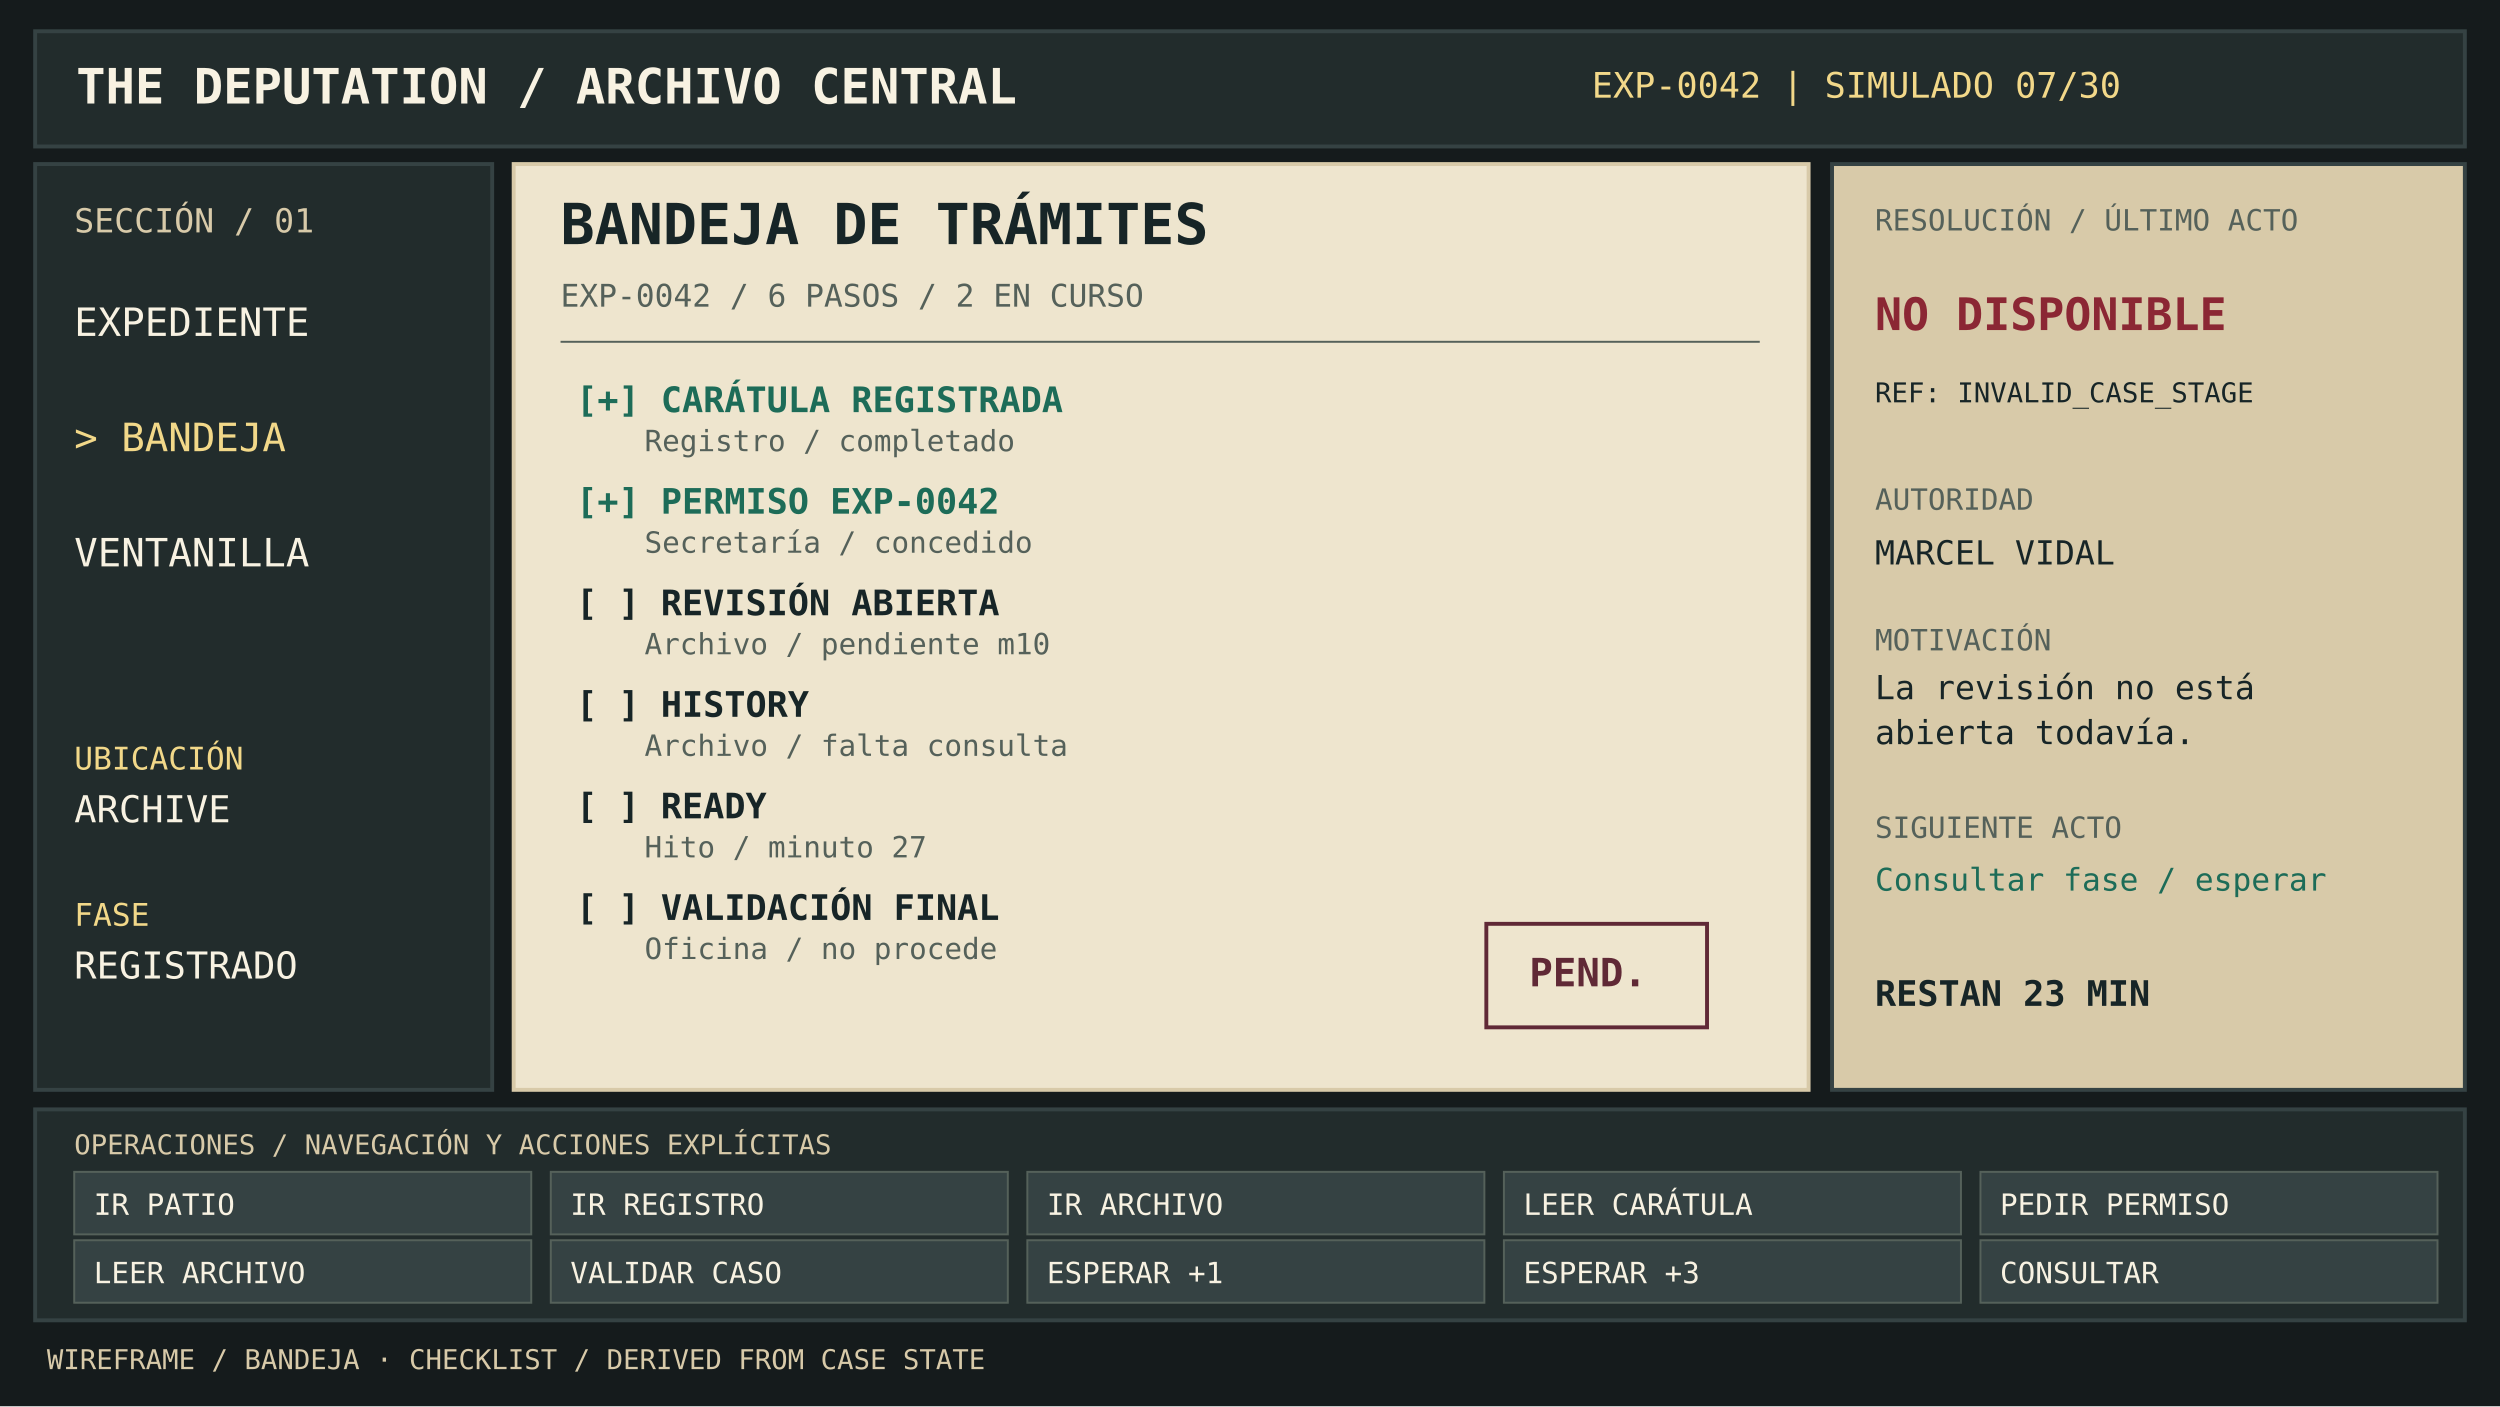
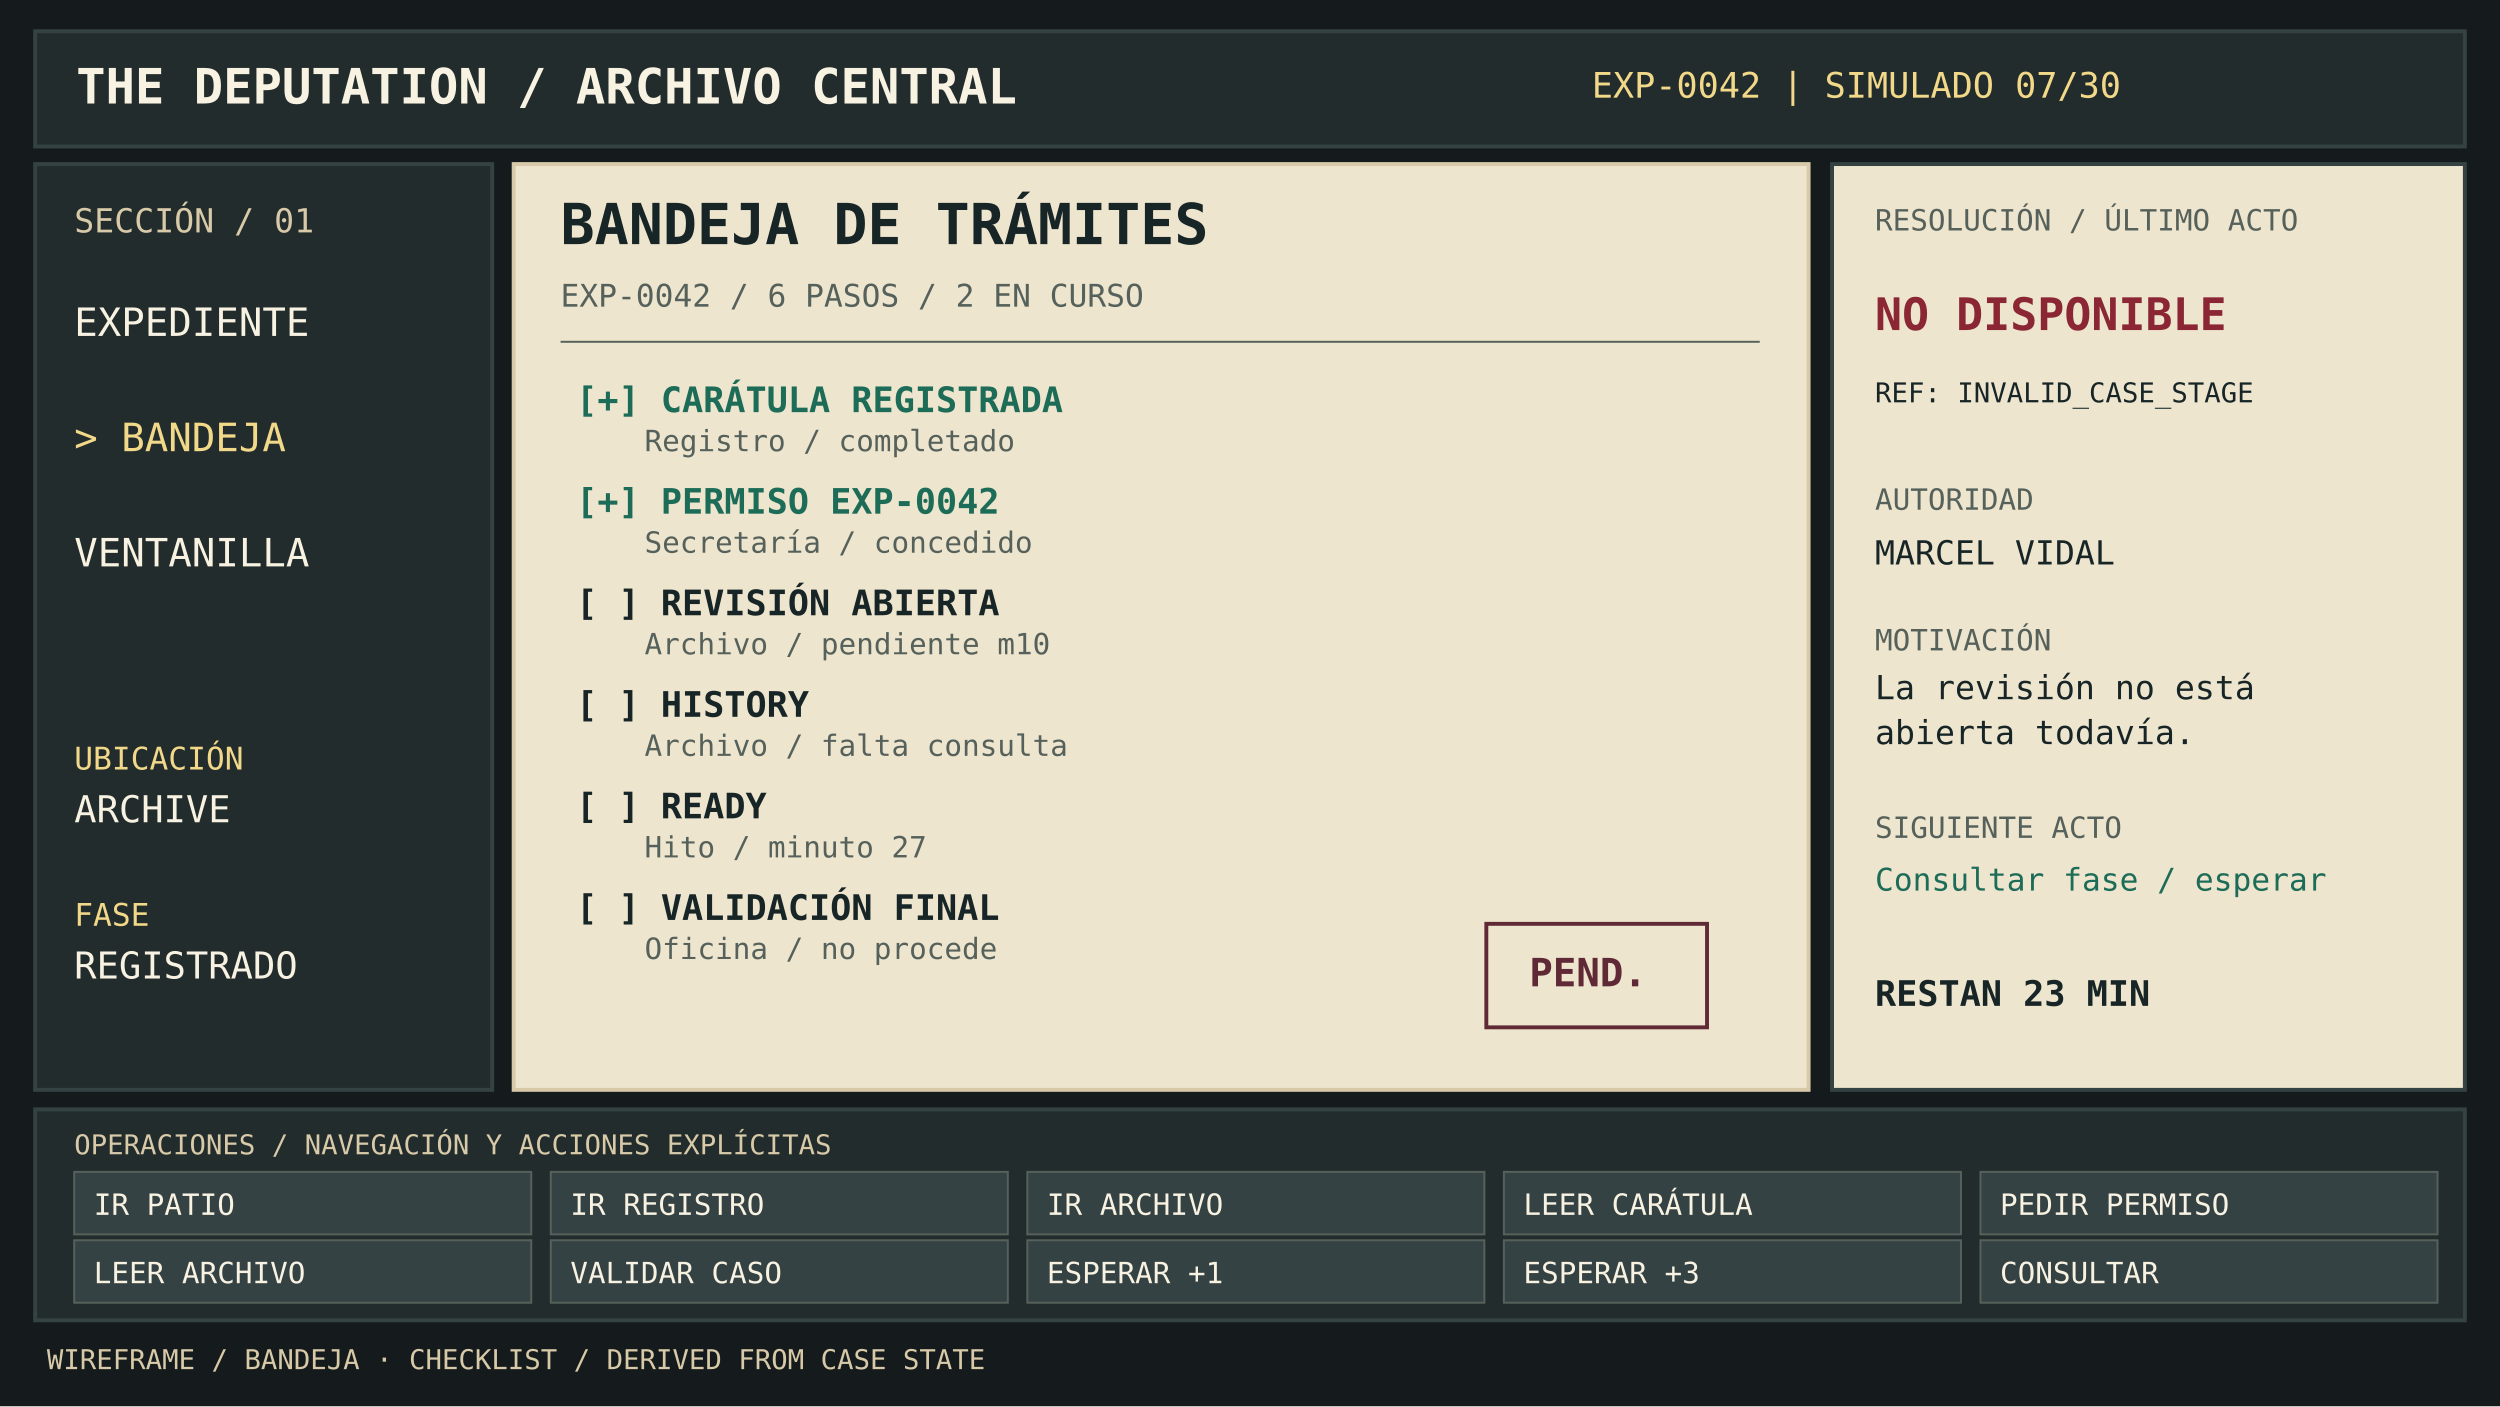
<svg xmlns="http://www.w3.org/2000/svg" width="1280" height="720" viewBox="0 0 1280 720" role="img" aria-label="THE DEPUTATION — BANDEJA">
  <rect x="0" y="0" width="1280" height="720" fill="#151B1C" stroke="none" stroke-width="1" />
  <rect x="18" y="16" width="1244" height="59" fill="#222C2C" stroke="#354243" stroke-width="2" />
  <text x="39" y="53" font-family="DejaVu Sans Mono,Liberation Mono,monospace" font-size="25" font-weight="700" fill="#F8F2E2">THE DEPUTATION  /  ARCHIVO CENTRAL</text>
  <text x="815" y="50" font-family="DejaVu Sans Mono,Liberation Mono,monospace" font-size="18" font-weight="400" fill="#F2D889">EXP-0042  |  SIMULADO 07/30</text>
  <rect x="18" y="84" width="234" height="474" fill="#222C2C" stroke="#354243" stroke-width="2" />
  <text x="38" y="119" font-family="DejaVu Sans Mono,Liberation Mono,monospace" font-size="17" font-weight="400" fill="#D8CAA9">SECCIÓN / 01</text>
  <text x="38" y="172" font-family="DejaVu Sans Mono,Liberation Mono,monospace" font-size="20" font-weight="400" fill="#F8F2E2">  EXPEDIENTE</text>
  <text x="38" y="231" font-family="DejaVu Sans Mono,Liberation Mono,monospace" font-size="20" font-weight="400" fill="#F2D889">&gt; BANDEJA</text>
  <text x="38" y="290" font-family="DejaVu Sans Mono,Liberation Mono,monospace" font-size="20" font-weight="400" fill="#F8F2E2">  VENTANILLA</text>
  <text x="38" y="394" font-family="DejaVu Sans Mono,Liberation Mono,monospace" font-size="16" font-weight="400" fill="#F2D889">UBICACIÓN</text>
  <text x="38" y="421" font-family="DejaVu Sans Mono,Liberation Mono,monospace" font-size="19" font-weight="400" fill="#F8F2E2">ARCHIVE</text>
  <text x="38" y="474" font-family="DejaVu Sans Mono,Liberation Mono,monospace" font-size="16" font-weight="400" fill="#F2D889">FASE</text>
  <text x="38" y="501" font-family="DejaVu Sans Mono,Liberation Mono,monospace" font-size="19" font-weight="400" fill="#F8F2E2">REGISTRADO</text>
  <rect x="263" y="84" width="663" height="474" fill="#EEE5CE" stroke="#D8CAA9" stroke-width="2" />
-   <rect x="938" y="84" width="324" height="474" fill="#D8CAA9" stroke="#354243" stroke-width="2" />
+   <rect x="938" y="84" width="324" height="474" fill="#EEE5CE" stroke="#354243" stroke-width="2" />
  <text x="960" y="118" font-family="DejaVu Sans Mono,Liberation Mono,monospace" font-size="15" font-weight="400" fill="#55615A">RESOLUCIÓN / ÚLTIMO ACTO</text>
  <text x="960" y="169" font-family="DejaVu Sans Mono,Liberation Mono,monospace" font-size="23" font-weight="700" fill="#8B2734">NO DISPONIBLE</text>
  <text x="960" y="206" font-family="DejaVu Sans Mono,Liberation Mono,monospace" font-size="14" font-weight="400" fill="#172527">REF: INVALID_CASE_STAGE</text>
  <text x="960" y="261" font-family="DejaVu Sans Mono,Liberation Mono,monospace" font-size="15" font-weight="400" fill="#55615A">AUTORIDAD</text>
  <text x="960" y="289" font-family="DejaVu Sans Mono,Liberation Mono,monospace" font-size="17" font-weight="400" fill="#172527">MARCEL VIDAL</text>
  <text x="960" y="333" font-family="DejaVu Sans Mono,Liberation Mono,monospace" font-size="15" font-weight="400" fill="#55615A">MOTIVACIÓN</text>
  <text x="960" y="358" font-family="DejaVu Sans Mono,Liberation Mono,monospace" font-size="17" font-weight="400" fill="#172527">La revisión no está</text>
  <text x="960" y="381" font-family="DejaVu Sans Mono,Liberation Mono,monospace" font-size="17" font-weight="400" fill="#172527">abierta todavía.</text>
  <text x="960" y="429" font-family="DejaVu Sans Mono,Liberation Mono,monospace" font-size="15" font-weight="400" fill="#55615A">SIGUIENTE ACTO</text>
  <text x="960" y="456" font-family="DejaVu Sans Mono,Liberation Mono,monospace" font-size="16" font-weight="400" fill="#1D6C58">Consultar fase / esperar</text>
  <text x="960" y="515" font-family="DejaVu Sans Mono,Liberation Mono,monospace" font-size="18" font-weight="700" fill="#172527">RESTAN 23 MIN</text>
  <rect x="18" y="568" width="1244" height="108" fill="#222C2C" stroke="#354243" stroke-width="2" />
  <text x="38" y="591" font-family="DejaVu Sans Mono,Liberation Mono,monospace" font-size="14" font-weight="400" fill="#D8CAA9">OPERACIONES / NAVEGACIÓN Y ACCIONES EXPLÍCITAS</text>
  <rect x="38" y="600" width="234" height="32" fill="#354243" stroke="#55615A" stroke-width="1" />
  <text x="48" y="622" font-family="DejaVu Sans Mono,Liberation Mono,monospace" font-size="15" font-weight="400" fill="#F8F2E2">IR PATIO</text>
  <rect x="282" y="600" width="234" height="32" fill="#354243" stroke="#55615A" stroke-width="1" />
  <text x="292" y="622" font-family="DejaVu Sans Mono,Liberation Mono,monospace" font-size="15" font-weight="400" fill="#F8F2E2">IR REGISTRO</text>
  <rect x="526" y="600" width="234" height="32" fill="#354243" stroke="#55615A" stroke-width="1" />
  <text x="536" y="622" font-family="DejaVu Sans Mono,Liberation Mono,monospace" font-size="15" font-weight="400" fill="#F8F2E2">IR ARCHIVO</text>
  <rect x="770" y="600" width="234" height="32" fill="#354243" stroke="#55615A" stroke-width="1" />
  <text x="780" y="622" font-family="DejaVu Sans Mono,Liberation Mono,monospace" font-size="15" font-weight="400" fill="#F8F2E2">LEER CARÁTULA</text>
  <rect x="1014" y="600" width="234" height="32" fill="#354243" stroke="#55615A" stroke-width="1" />
  <text x="1024" y="622" font-family="DejaVu Sans Mono,Liberation Mono,monospace" font-size="15" font-weight="400" fill="#F8F2E2">PEDIR PERMISO</text>
  <rect x="38" y="635" width="234" height="32" fill="#354243" stroke="#55615A" stroke-width="1" />
  <text x="48" y="657" font-family="DejaVu Sans Mono,Liberation Mono,monospace" font-size="15" font-weight="400" fill="#F8F2E2">LEER ARCHIVO</text>
  <rect x="282" y="635" width="234" height="32" fill="#354243" stroke="#55615A" stroke-width="1" />
  <text x="292" y="657" font-family="DejaVu Sans Mono,Liberation Mono,monospace" font-size="15" font-weight="400" fill="#F8F2E2">VALIDAR CASO</text>
  <rect x="526" y="635" width="234" height="32" fill="#354243" stroke="#55615A" stroke-width="1" />
  <text x="536" y="657" font-family="DejaVu Sans Mono,Liberation Mono,monospace" font-size="15" font-weight="400" fill="#F8F2E2">ESPERAR +1</text>
  <rect x="770" y="635" width="234" height="32" fill="#354243" stroke="#55615A" stroke-width="1" />
  <text x="780" y="657" font-family="DejaVu Sans Mono,Liberation Mono,monospace" font-size="15" font-weight="400" fill="#F8F2E2">ESPERAR +3</text>
  <rect x="1014" y="635" width="234" height="32" fill="#354243" stroke="#55615A" stroke-width="1" />
  <text x="1024" y="657" font-family="DejaVu Sans Mono,Liberation Mono,monospace" font-size="15" font-weight="400" fill="#F8F2E2">CONSULTAR</text>
  <text x="287" y="125" font-family="DejaVu Sans Mono,Liberation Mono,monospace" font-size="29" font-weight="700" fill="#172527">BANDEJA DE TRÁMITES</text>
  <text x="287" y="157" font-family="DejaVu Sans Mono,Liberation Mono,monospace" font-size="16" font-weight="400" fill="#55615A">EXP-0042  /  6 PASOS  /  2 EN CURSO</text>
  <line x1="287" y1="175" x2="901" y2="175" stroke="#55615A" stroke-width="1" />
  <text x="295" y="211" font-family="DejaVu Sans Mono,Liberation Mono,monospace" font-size="18" font-weight="700" fill="#1D6C58">[+]  CARÁTULA REGISTRADA</text>
  <text x="330" y="231" font-family="DejaVu Sans Mono,Liberation Mono,monospace" font-size="15" font-weight="400" fill="#55615A">Registro / completado</text>
  <text x="295" y="263" font-family="DejaVu Sans Mono,Liberation Mono,monospace" font-size="18" font-weight="700" fill="#1D6C58">[+]  PERMISO EXP-0042</text>
  <text x="330" y="283" font-family="DejaVu Sans Mono,Liberation Mono,monospace" font-size="15" font-weight="400" fill="#55615A">Secretaría / concedido</text>
  <text x="295" y="315" font-family="DejaVu Sans Mono,Liberation Mono,monospace" font-size="18" font-weight="700" fill="#172527">[ ]  REVISIÓN ABIERTA</text>
  <text x="330" y="335" font-family="DejaVu Sans Mono,Liberation Mono,monospace" font-size="15" font-weight="400" fill="#55615A">Archivo / pendiente m10</text>
  <text x="295" y="367" font-family="DejaVu Sans Mono,Liberation Mono,monospace" font-size="18" font-weight="700" fill="#172527">[ ]  HISTORY</text>
  <text x="330" y="387" font-family="DejaVu Sans Mono,Liberation Mono,monospace" font-size="15" font-weight="400" fill="#55615A">Archivo / falta consulta</text>
  <text x="295" y="419" font-family="DejaVu Sans Mono,Liberation Mono,monospace" font-size="18" font-weight="700" fill="#172527">[ ]  READY</text>
  <text x="330" y="439" font-family="DejaVu Sans Mono,Liberation Mono,monospace" font-size="15" font-weight="400" fill="#55615A">Hito / minuto 27</text>
  <text x="295" y="471" font-family="DejaVu Sans Mono,Liberation Mono,monospace" font-size="18" font-weight="700" fill="#172527">[ ]  VALIDACIÓN FINAL</text>
  <text x="330" y="491" font-family="DejaVu Sans Mono,Liberation Mono,monospace" font-size="15" font-weight="400" fill="#55615A">Oficina / no procede</text>
  <rect x="761" y="473" width="113" height="53" fill="#EEE5CE" stroke="#602936" stroke-width="2" />
  <text x="783" y="505" font-family="DejaVu Sans Mono,Liberation Mono,monospace" font-size="20" font-weight="700" fill="#602936">PEND.</text>
  <text x="24" y="701" font-family="DejaVu Sans Mono,Liberation Mono,monospace" font-size="14" font-weight="400" fill="#D8CAA9">WIREFRAME / BANDEJA · CHECKLIST / DERIVED FROM CASE STATE</text>
</svg>
